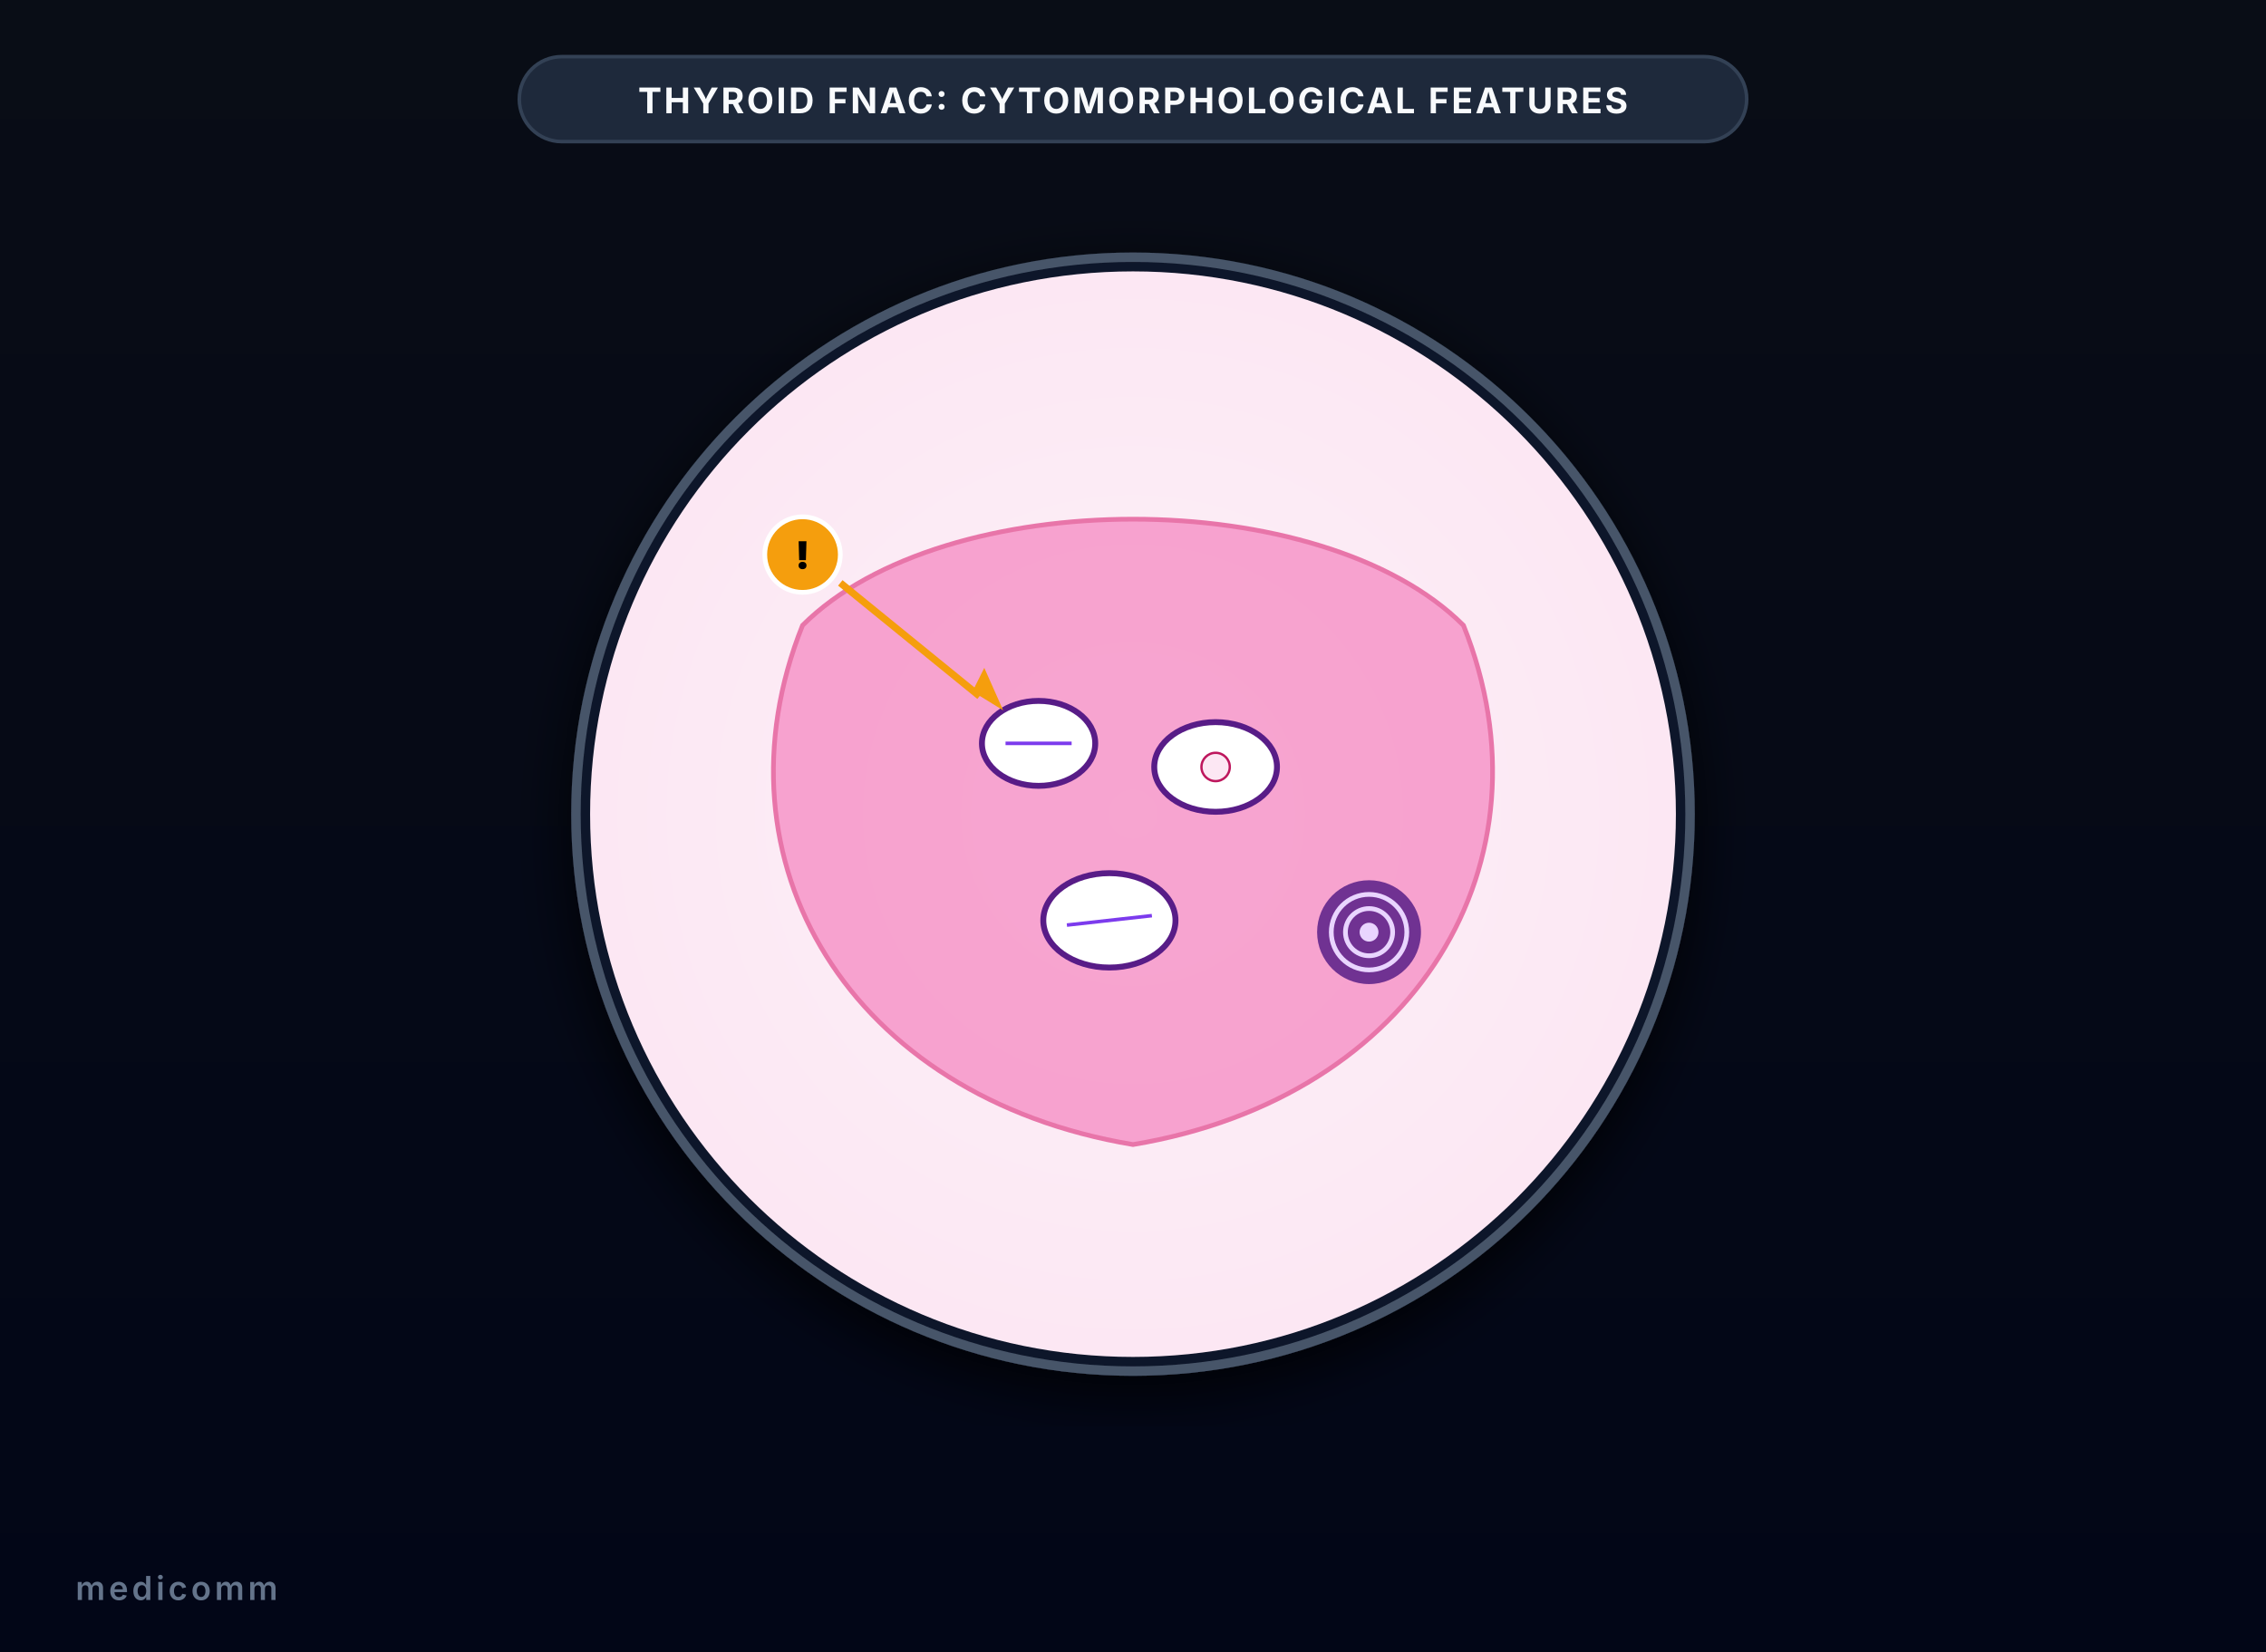
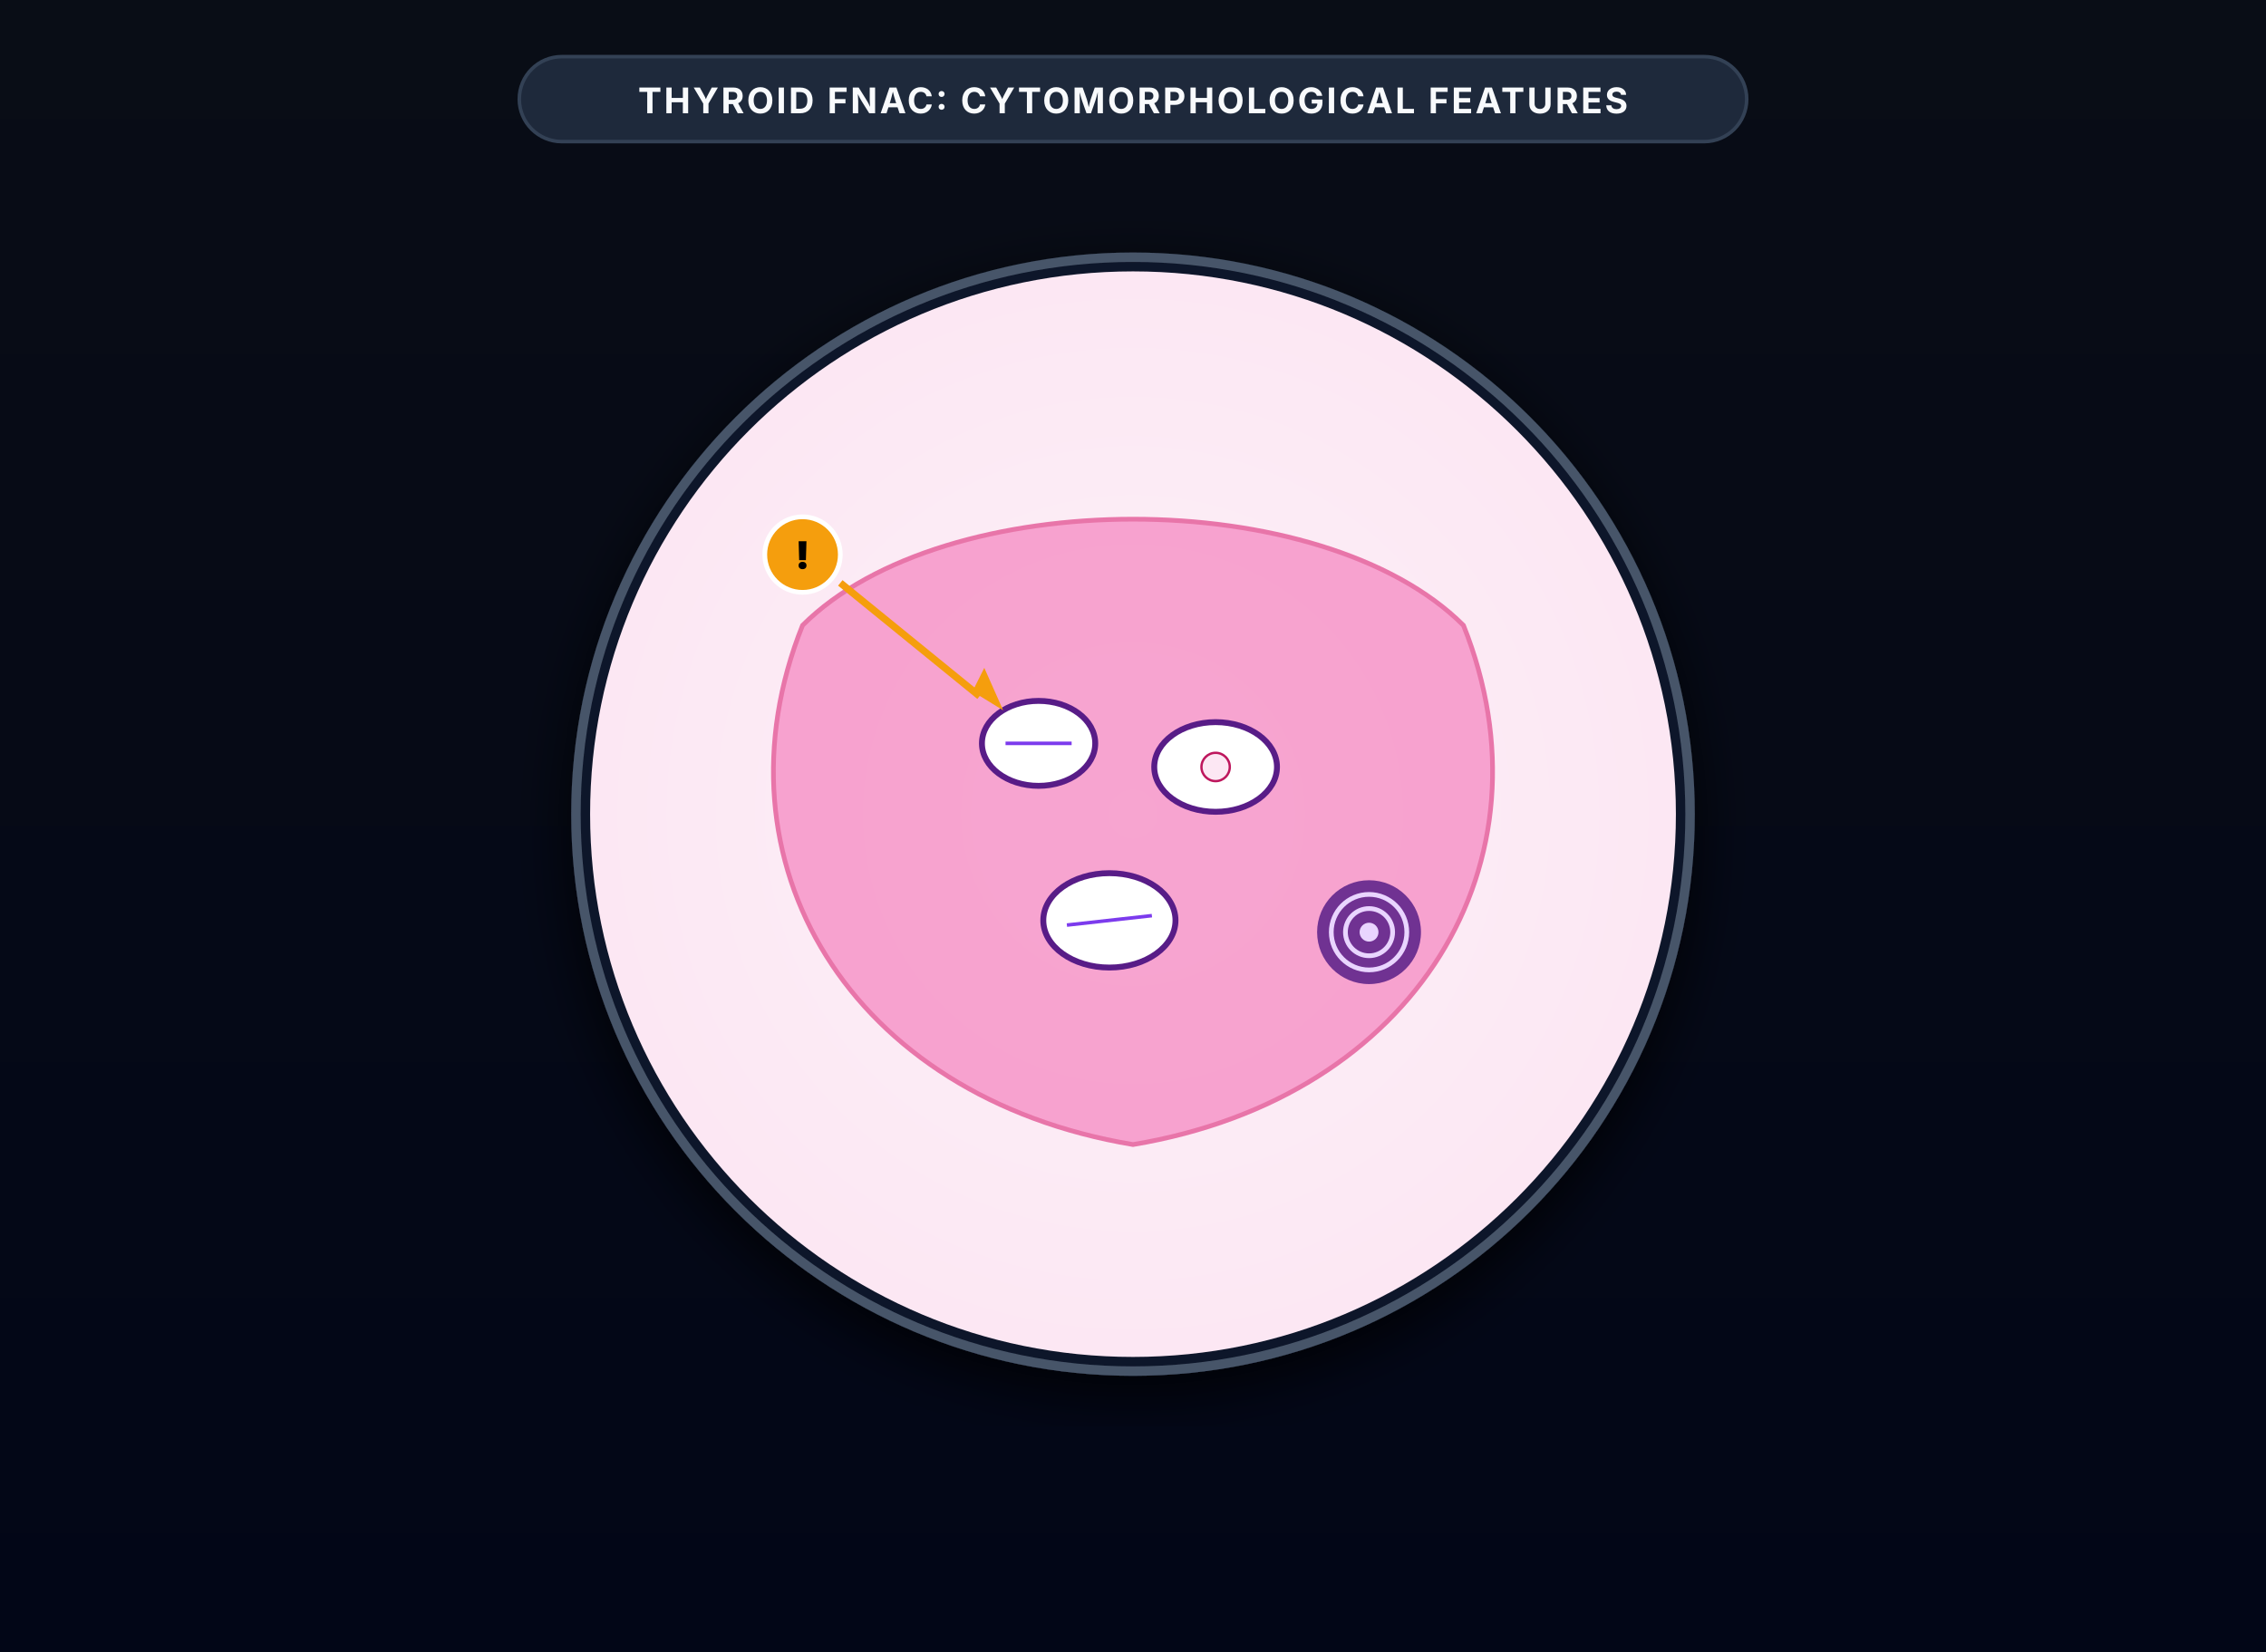
<svg xmlns="http://www.w3.org/2000/svg" viewBox="0 0 960 700" width="100%" height="100%">
  <defs>
    <linearGradient id="bgGrad" x1="0" y1="0" x2="0" y2="1">
      <stop offset="0%" stop-color="#090d16" />
      <stop offset="100%" stop-color="#020617" />
    </linearGradient>
    <radialGradient id="fieldGrad" cx="50%" cy="50%" r="50%">
      <stop offset="0%" stop-color="#fdf2f8" />
      <stop offset="100%" stop-color="#fce7f3" />
    </radialGradient>
    <filter id="shadow" x="-5%" y="-5%" width="110%" height="110%">
      <feDropShadow dx="0" dy="8" stdDeviation="12" flood-color="#000000" flood-opacity="0.8" />
    </filter>
  </defs>
  <rect width="960" height="700" fill="#000000" />
  <rect width="960" height="700" fill="url(#bgGrad)" />
  <g transform="translate(480, 42)">
    <rect x="-260" y="-18" width="520" height="36" rx="18" fill="#1e293b" stroke="#334155" stroke-width="1.5" />
    <text x="0" y="6" text-anchor="middle" font-family="-apple-system, sans-serif" font-size="15" font-weight="700" fill="#f8fafc" letter-spacing="1">THYROID FNAC: CYTOMORPHOLOGICAL FEATURES</text>
  </g>
  <g transform="translate(480, 345)" filter="url(#shadow)">
    <circle cx="0" cy="0" r="236" fill="#0f172a" stroke="#475569" stroke-width="4" />
    <circle cx="0" cy="0" r="230" fill="url(#fieldGrad)" />
    <g clip-path="url(#thyroidClip)">
      <clipPath id="thyroidClip">
        <circle cx="0" cy="0" r="230" />
      </clipPath>
      <g transform="translate(0, 0)">
        <path d="M -140,-80 C -80,-140 80,-140 140,-80 C 180,20 120,120 0,140 C -120,120 -180,20 -140,-80 Z" fill="#f472b6" opacity="0.6" stroke="#db2777" stroke-width="2" />
        <g transform="translate(-40, -30)">
          <ellipse cx="0" cy="0" rx="24" ry="18" fill="#ffffff" stroke="#581c87" stroke-width="2.5" />
          <line x1="-14" y1="0" x2="14" y2="0" stroke="#7c3aed" stroke-width="1.5" />
        </g>
        <g transform="translate(35, -20)">
          <ellipse cx="0" cy="0" rx="26" ry="19" fill="#ffffff" stroke="#581c87" stroke-width="2.5" />
          <circle cx="0" cy="0" r="6" fill="#fce7f3" stroke="#be185d" />
        </g>
        <g transform="translate(-10, 45)">
          <ellipse cx="0" cy="0" rx="28" ry="20" fill="#ffffff" stroke="#581c87" stroke-width="2.5" />
          <line x1="-18" y1="2" x2="18" y2="-2" stroke="#7c3aed" stroke-width="1.5" />
        </g>
        <g transform="translate(100, 50)">
          <circle cx="0" cy="0" r="22" fill="#581c87" opacity="0.85" />
          <circle cx="0" cy="0" r="16" fill="none" stroke="#e9d5ff" stroke-width="2" />
          <circle cx="0" cy="0" r="10" fill="none" stroke="#e9d5ff" stroke-width="2" />
          <circle cx="0" cy="0" r="4" fill="#e9d5ff" />
        </g>
      </g>
    </g>
    <g transform="translate(-140, -110)">
      <circle cx="0" cy="0" r="16" fill="#f59e0b" stroke="#ffffff" stroke-width="2" />
      <text x="0" y="6" text-anchor="middle" font-family="-apple-system, sans-serif" font-size="16" font-weight="900" fill="#000000">!</text>
      <line x1="16" y1="12" x2="75" y2="60" stroke="#f59e0b" stroke-width="3" />
      <polygon points="85,66 72,58 77,48" fill="#f59e0b" />
    </g>
  </g>
-   <text x="32" y="678" font-family="-apple-system, sans-serif" font-size="14" font-weight="600" fill="#64748b" letter-spacing="1.5">medicomm</text>
</svg>
